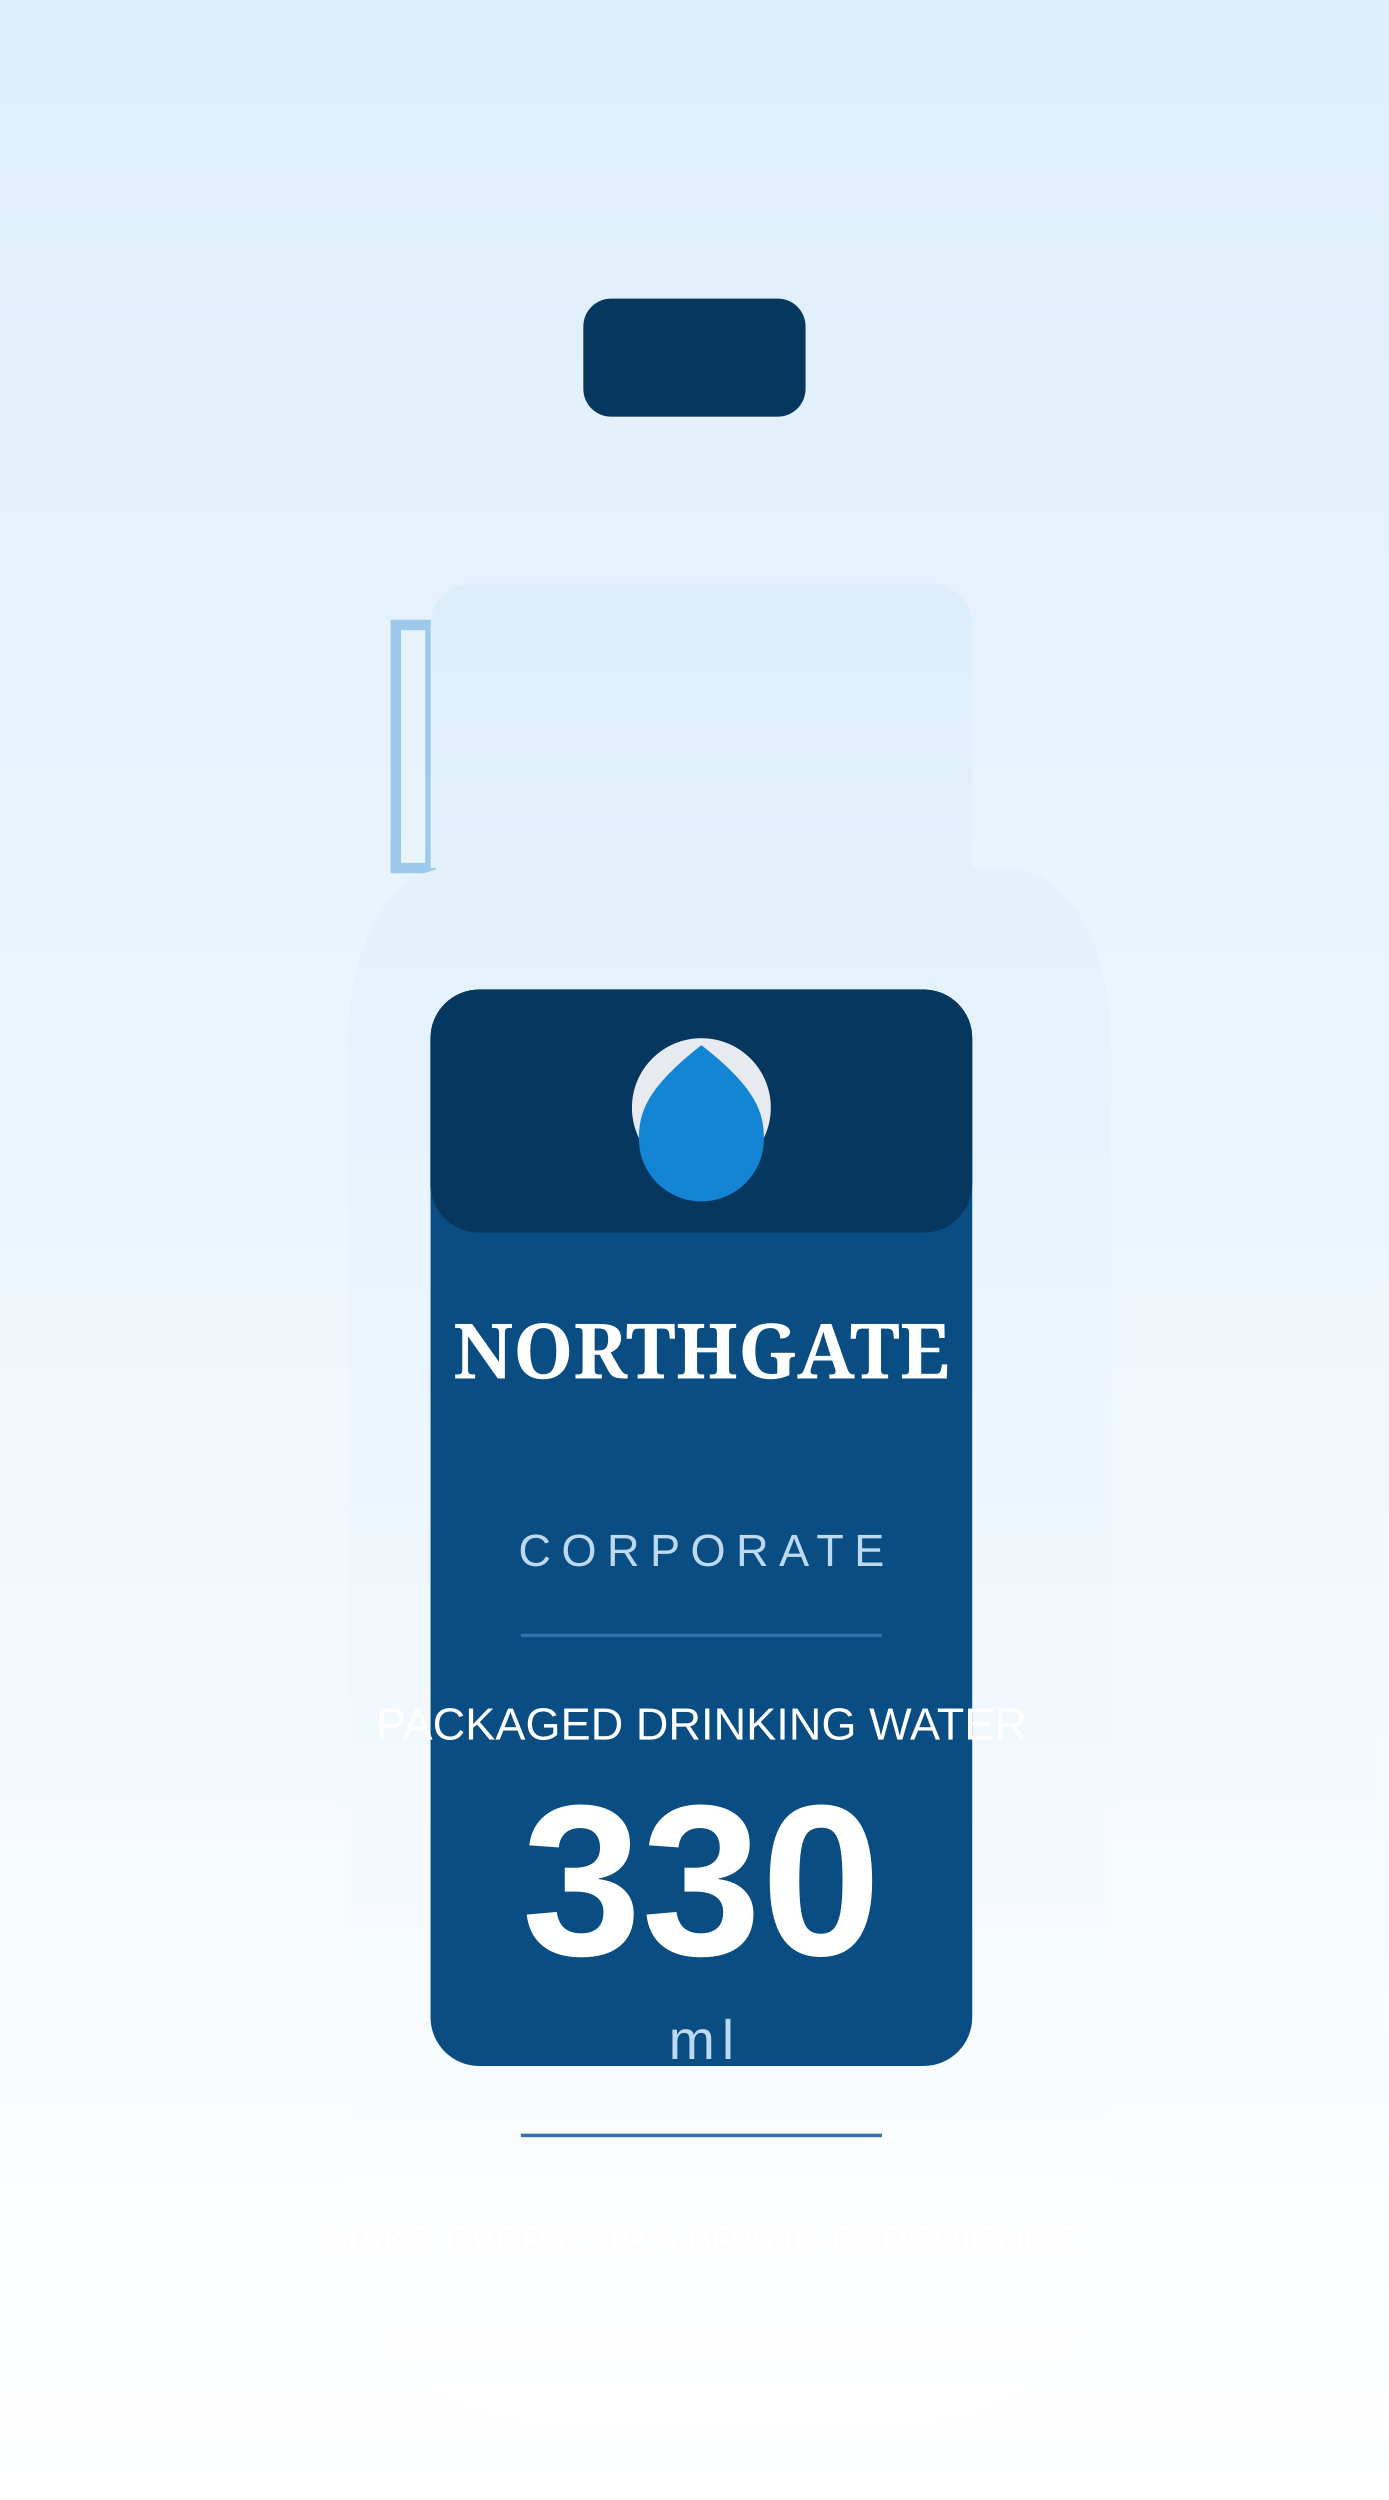
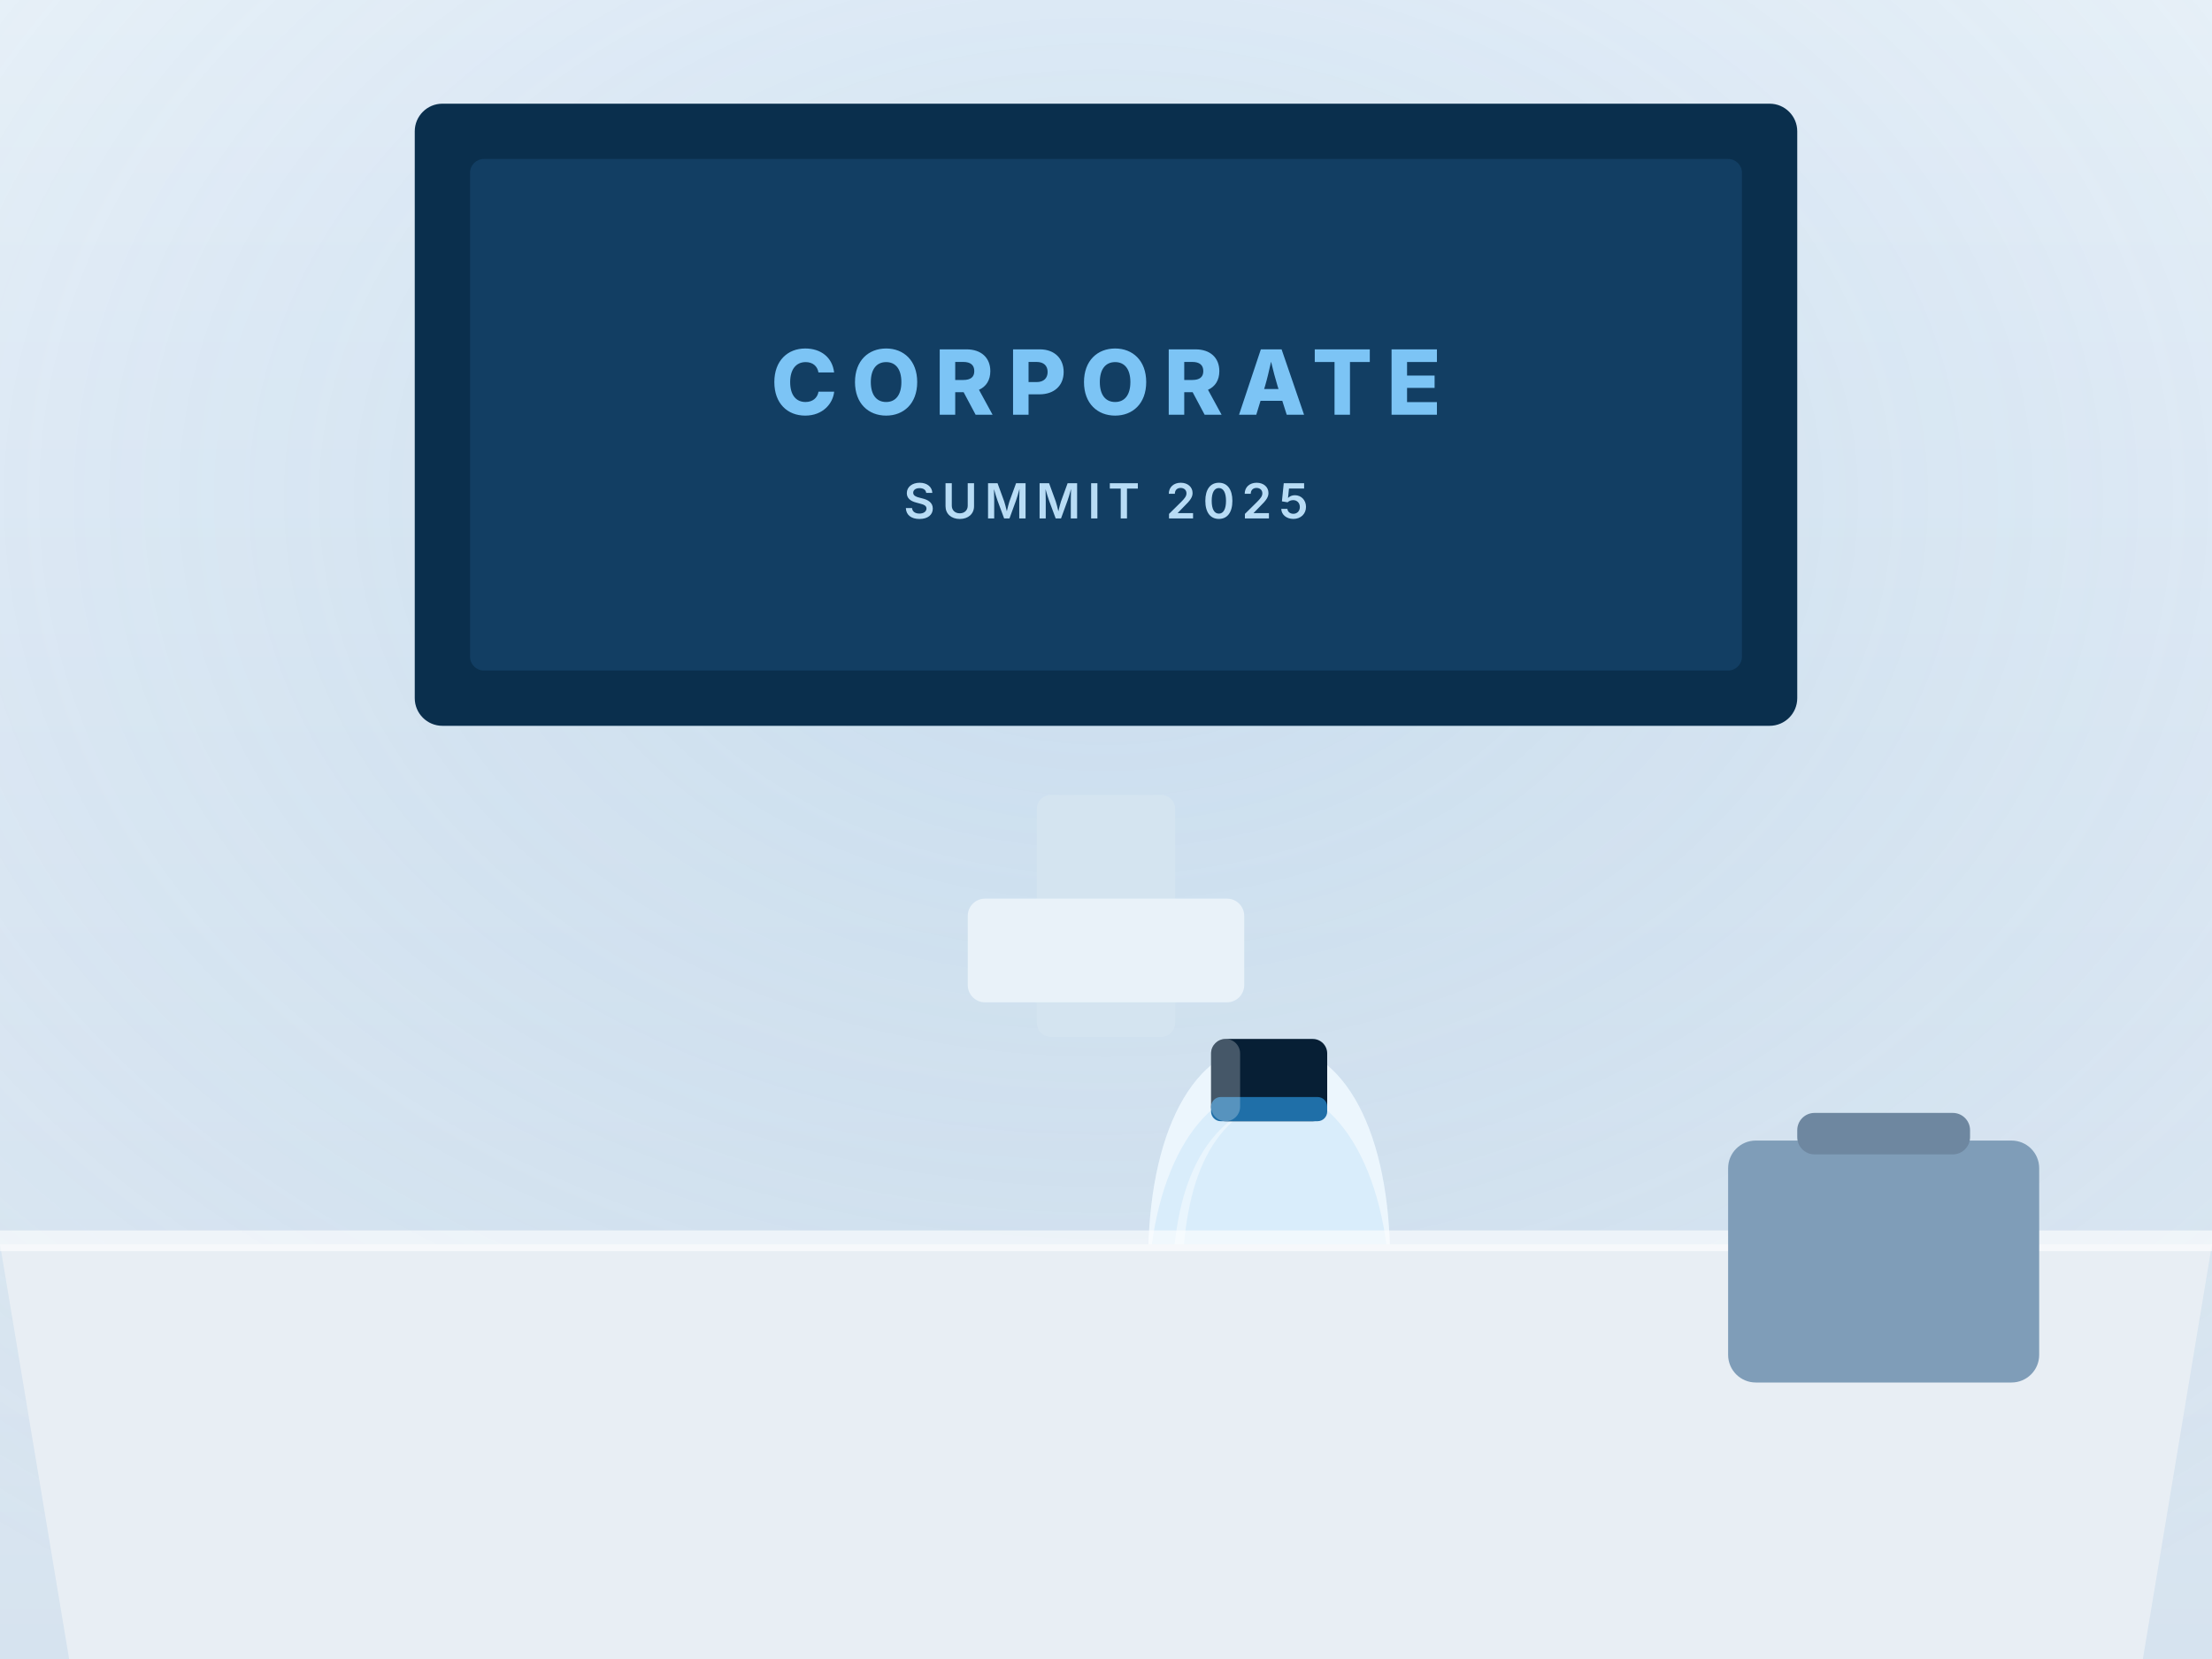
- <svg xmlns="http://www.w3.org/2000/svg" viewBox="0 0 400 720" width="400" height="720" role="img" aria-label="Corporate branded water bottle by BRANDSIP">
+ <svg xmlns="http://www.w3.org/2000/svg" viewBox="0 0 640 480" role="img" aria-label="BRANDSIP branded bottle at a corporate conference">
  <defs>
-     <linearGradient id="sk" x1="0" y1="0" x2="0" y2="1">
-       <stop offset="0" stop-color="#ddeefb" />
-       <stop offset="1" stop-color="#ffffff" />
+     <linearGradient id="cpbg" x1="0" y1="0" x2="0" y2="1">
+       <stop offset="0" stop-color="#eef4fa" />
+       <stop offset="1" stop-color="#d6e3ef" />
    </linearGradient>
+     <radialGradient id="cpwarm" cx="0.5" cy="0.3" r="0.8">
+       <stop offset="0" stop-color="#5f9ed0" stop-opacity="0.2" />
+       <stop offset="1" stop-color="#5f9ed0" stop-opacity="0" />
+     </radialGradient>
  </defs>
-   <rect width="400" height="720" fill="url(#sk)" />
-   <rect x="168" y="86" width="64" height="34" rx="8" fill="#06385f" />
-   <rect x="114" y="180" width="10" height="70" fill="none" stroke="#9cc8ec" stroke-width="3" />
-   <path d="M114 250 h10 v-70 a12 12 0 0 1 12-12 h132 a12 12 0 0 1 12 12 v70 h10 c18 0 30 22 30 52 v330 c0 40 -22 66 -60 66 h-100 c-38 0 -60 -26 -60 -66 v-330 c0 -30 12 -52 30 -52z" fill="url(#sk)" />
-   <rect x="124" y="285" width="156" height="310" rx="14" fill="#0a4d82" />
-   <rect x="124" y="285" width="156" height="70" rx="14" fill="#06385f" />
-   <circle cx="202" cy="319" r="20" fill="#ffffff" opacity="0.9" />
-   <path d="M202 301 c 16.2 12.6 18 19.8 18 27.0 a 18 18 0 0 1 -36 0 c 0 -7.2 1.8 -14.4 18 -27.0 z" fill="#1484d4" />
-   <text x="202" y="397" font-family="Georgia,serif" font-weight="bold" font-size="22" fill="#ffffff" text-anchor="middle">NORTHGATE</text>
-   <text x="202" y="421" font-family="Georgia,serif" font-weight="bold" font-size="22" fill="#6ec2f1" text-anchor="middle" />
-   <text x="202" y="451" font-family="Arial,sans-serif" font-size="13" fill="#bcd9f0" text-anchor="middle" letter-spacing="3">CORPORATE</text>
-   <line x1="150" y1="471" x2="254" y2="471" stroke="#2f72ad" stroke-width="1" />
-   <text x="202" y="501" font-family="Arial,sans-serif" font-size="13" fill="#ffffff" text-anchor="middle">PACKAGED DRINKING WATER</text>
-   <text x="202" y="563" font-family="Arial,sans-serif" font-size="62" font-weight="bold" fill="#ffffff" text-anchor="middle">330</text>
-   <text x="202" y="593" font-family="Arial,sans-serif" font-size="16" fill="#bcd9f0" text-anchor="middle" letter-spacing="2">ml</text>
-   <line x1="150" y1="615" x2="254" y2="615" stroke="#2f72ad" stroke-width="1" />
-   <text x="202" y="649" font-family="Arial,sans-serif" font-size="11" fill="#ffffff" text-anchor="middle">MAKE EVERY SIP A BRAND EXPERIENCE</text>
+   <rect width="640" height="480" fill="url(#cpbg)" />
+   <rect width="640" height="480" fill="url(#cpwarm)" />
+   <rect x="120" y="30" width="400" height="180" rx="8" fill="#0a2f4d" />
+   <rect x="136" y="46" width="368" height="148" rx="4" fill="#123e63" />
+   <text font-family="Inter,Arial,sans-serif" font-weight="800" font-size="26" fill="#7cc4f5" x="320" y="120" text-anchor="middle" letter-spacing="4">CORPORATE</text>
+   <text font-family="Inter,Arial,sans-serif" font-weight="600" font-size="14" fill="#b8dcf5" x="320" y="150" text-anchor="middle" letter-spacing="2">SUMMIT 2025</text>
+   <rect x="300" y="230" width="40" height="70" rx="4" fill="#d4e4f0" />
+   <rect x="280" y="260" width="80" height="30" rx="5" fill="#e9f2f9" />
+   <g transform="translate(300,190) scale(0.7)">
+     <ellipse cx="96" cy="640" rx="95" ry="20" fill="#0a2f4d" opacity="0.18" />
+     <path d="M46 250 c0 -52 18 -90 50 -90 c32 0 50 38 50 90 l0 330 c0 38 -20 64 -50 64 c-30 0 -50 -26 -50 -64 z" fill="#d9edfb" />
+     <path d="M46 250 c0 -52 18 -90 50 -90 c32 0 50 38 50 90 l0 16 c0 -50 -20 -88 -50 -88 c-30 0 -50 38 -50 88 z" fill="#ffffff" opacity="0.5" />
+     <path d="M56 262 c0 -42 12 -72 44 -80 c-30 8 -40 38 -40 80 l0 280 c0 22 6 36 20 46 c-18 -8 -24 -26 -24 -46 z" fill="#ffffff" opacity="0.42" />
+     <path d="M50 500 l92 0 l0 130 c0 36 -18 58 -46 58 c-28 0 -46 -22 -46 -58 z" fill="#a9dffb" opacity="0.85" />
+     <ellipse cx="96" cy="498" rx="46" ry="6" fill="#ffffff" opacity="0.7" />
+     <rect x="72" y="158" width="48" height="34" rx="6" fill="#071f35" />
+     <rect x="72" y="182" width="48" height="10" rx="4" fill="#1f6fa8" />
+     <rect x="72" y="158" width="12" height="34" rx="6" fill="#ffffff" opacity="0.25" />
+     <rect x="50" y="250" width="92" height="230" rx="9" fill="#0d3f66" />
+     <rect x="50" y="250" width="92" height="40" rx="9" fill="#071f35" />
+     <circle cx="96" cy="272" r="11" fill="#ffffff" opacity="0.92" />
+     <path d="M96 262 c8 6 10 11 10 14 a10 10 0 0 1 -20 0 c0 -3 2 -8 10 -14 z" fill="#1f8fd0" />
+     <rect x="50" y="250" width="13" height="230" rx="9" fill="#ffffff" opacity="0.09" />
+     <line x1="60" y1="292" x2="132" y2="292" stroke="#1f6fa8" stroke-width="1" />
+     <text font-family="Inter,Arial,sans-serif" font-weight="800" font-size="11" fill="#ffffff" x="96" y="415" text-anchor="middle">MAKE EVERY</text>
+     <text font-family="Inter,Arial,sans-serif" font-weight="800" font-size="11" fill="#ffffff" x="96" y="430" text-anchor="middle">SIP A BRAND</text>
+     <text font-family="Inter,Arial,sans-serif" font-weight="800" font-size="11" fill="#7cc4f5" x="96" y="446" text-anchor="middle">EXPERIENCE</text>
+   </g>
+   <path d="M0 360 L640 360 L620 480 L20 480 Z" fill="#e8eef4" />
+   <rect x="0" y="356" width="640" height="6" fill="#ffffff" opacity="0.6" />
+   <rect x="500" y="330" width="90" height="70 " rx="8" fill="#7f9db8" />
+   <rect x="520" y="322" width="50" height="12" rx="5" fill="#6e87a0" />
</svg>
